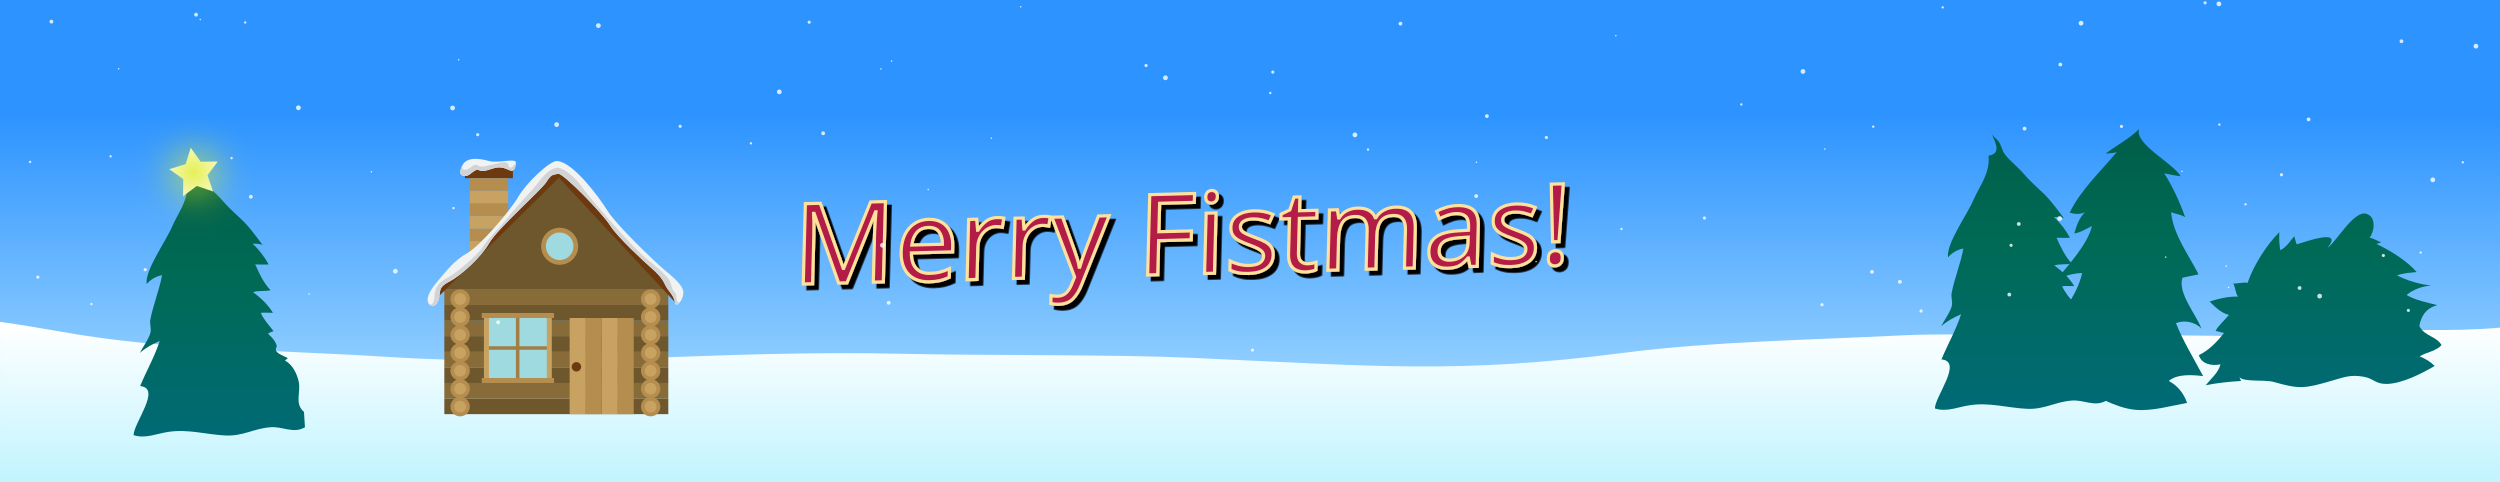
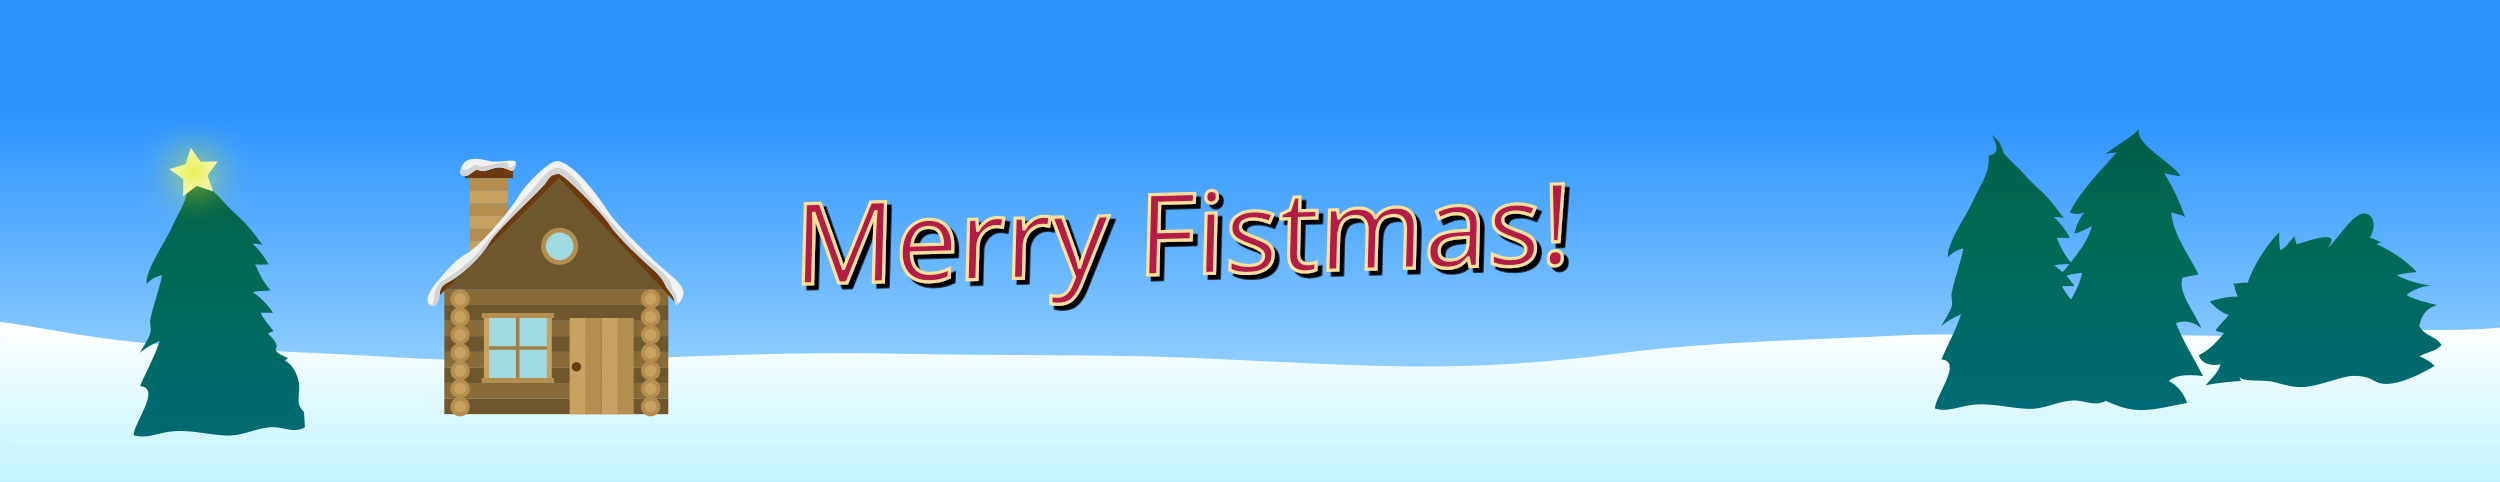
<svg xmlns="http://www.w3.org/2000/svg" xmlns:xlink="http://www.w3.org/1999/xlink" id="banner-svg" version="1.1" viewBox="0 40 1558 300">
  <g id="banner-sky">
    <rect id="banner-skybox" width="1558" height="379.13" fill="url(#skybox-gradient-day)" />
  </g>
  <g id="banner-text" style="transform:rotate(-1.5deg) skewX(-3deg)">
    <text id="banner-title" x="500" y="230" fill="#b31a46" stroke="#ffe19b" stroke-width="2" style="filter:drop-shadow(3px 3px 0px   black);font-family:Plakat-Fraktur;font-size:70px">
      <tspan>Merry Fistmas!</tspan>
    </text>
  </g>
  <g id="banner-scene" transform="matrix(1 0 0 1.0023 427.09 -121.25)">
    <path id="banner-halloween-ground" d="m1033.9 367.2c-77.9 5.6-117.16-0.1-203.16 1.7-24.097 0.5-48.61-0.7-72.499 0.5-57.75 2.9-118.82 3.8-173.04 10.8-104.07 13.4-154.55 8.3-271.09 3.1-48.61-2.1-127.13-1.3-175.95-2.4-126.09-2.8-205.24 9.3-325.1 1.8-74.576-4.7-136.48-3.8-202.75-15.7-12.049-2.1-24.513-4.2-37.392-6v139.1h1558v-135.5c-33.445 3-62.32 0.1-97.012 2.6z" fill="url(#ground-gradient)" />
    <g id="banner-christmas-trees" transform="matrix(.8 0 0 .8 446.72 -56.155)">
      <path d="m653.51 567.41c-9.173 0.507-18.854 1.525-27.516 3.304 4.075-5.086 10.19-10.17 11.465-16.271-6.882 1.526-14.776-0.253-16.817-7.115 7.898-3.812 14.269-10.423 19.62-17.285-2.294-0.254-4.332-1.271-6.626-1.526 2.294-4.319 6.881-8.134 10.447-12.456-6.115-1.526-10.702-6.098-15.034-10.42 7.136-2.29 14.525-4.069 22.166-3.812-2.292-2.797-2.037-7.627-3.82-10.17 3.312 0.254 7.644-1.271 11.21-0.508 4.587-13.474 14.522-29.23 24.712-39.4-0.254 4.576 0 9.913 0.767 13.981 4.84-2.29 7.644-7.119 10.955-10.931 0.255 2.032 1.275 4.322 1.783 6.354 3.82-0.761 37.705-13.727 23.949 2.797 6.878-4.322 20.638-29.741 30.573-26.437 7.898 2.543 5.86 14.235 2.292 18.557 3.568 0.508 6.369 2.797 9.172 3.558-1.274 0.508-2.803 0.764-3.82 1.271 10.444 4.83 23.949 13.218 31.336 21.862-5.095 0.508-10.444 0.761-15.285 2.54 7.645 4.068 18.089 7.118 26.75 7.88-7.133 0.507-14.011 3.051-19.363 7.373 6.881 4.065 16.051 5.844 23.949 7.88-9.17 2.54-12.481 8.641-14.01 16.267 4.328 8.134 12.993 7.626 17.322 14.742-4.329 5.083-11.719 5.337-17.068 8.898 4.329 1.525 8.406 4.065 11.719 7.369-9.427 5.595-25.732 13.981-37.708 13.981-8.661 0-9.937-4.322-17.58-5.591-10.19-1.782-15.03 0.254-24.712 3.048-21.654 6.354-25.479 6.612-45.35 1.018-7.39-2.033-23.694 0.253-26.752-3.812" fill="url(#tree-gradient)" />
      <path d="m519.76 571.98c-7.133 1.525-14.269 0.51-21.4 0 4.329-6.609 10.189-12.199 14.522-18.808-2.037 0.508-5.095-0.51-7.135-0.256-0.509-7.877 6.369-15.25 8.918-22.623-5.095 1.271-10.189 2.543-15.288 2.29 11.468-14.235 26.244-30.249 30.319-49.06-6.624 0-14.011 2.287-19.872 4.83 8.407-9.913 24.712-27.96 27.516-41.434-4.332 2.29-8.915 5.084-13.759 5.848 1.786-6.101 3.823-12.202 8.409-16.524-4.077 1.782-8.409 1.525-11.976 0.256 8.918-18.049 24.203-32.028 36.688-47.026-2.803 1.017-5.857 0.764-8.66 1.271 8.406-6.609 18.342-11.438 25.986-19.064-3.566 11.692 26.752 26.437 32.355 36.603-4.074-0.507-8.661-1.525-12.738-2.29 6.369 9.659 12.484 23.133 16.308 34.064-3.058-2.032-7.644-2.543-10.956-3.814 1.783 17.796 13.756 33.046 21.4 48.299-4.074 0.761-8.407 1.778-12.484 2.54-4.075 11.695 10.447 28.216 14.779 39.654-4.844-5.336-13.505-6.862-19.875-4.322 5.096 13.22 14.269 28.216 21.146 41.179-8.661-1.014-20.38-1.779-26.75 3.815 6.879 3.557 11.719 9.658 14.266 17.028-12.994 2.29-27.262 6.609-40.509 5.34-16.051-1.525-30.319-11.695-45.861-16.524" fill="url(#tree-gradient)" />
      <path d="m547.78 570.71c-7.644-6.609-2.295-15-4.078-23.387-1.274-6.101-4.841-13.471-10.701-16.521 0.766-0.257 1.528-1.526 2.295-1.779-2.295-1.525-8.919-3.561-9.428-6.354-0.254-1.018 0.764-3.051 0.764-3.051-0.764-3.305-3.566-6.612-6.878-9.659 1.273-1.018 2.803-1.525 4.332-2.035-3.313-4.319-7.898-9.149-9.937-14.236 3.058-0.253 6.37 0 9.425 0-3.566-6.097-9.682-11.945-15.539-16.014 4.332-1.525 9.172-0.507 13.756-1.525-5.096-5.083-9.17-13.471-11.974-20.08 3.058 0 6.878 0.254 10.447 0-3.058-5.594-7.644-11.692-12.484-16.014 2.546-0.253 5.095 0 7.641 0.761-5.349-7.115-10.952-14.996-17.834-21.097-4.841-4.575-9.169-8.388-13.501-13.471-4.332-5.086-10.702-9.916-14.522-14.999-2.037-2.541-2.549-6.101-4.332-9.149-1.274-2.29-4.841-4.575-5.861-6.612 2.804 6.612 7.645 15.253-2.546 16.778 1.274 13.981-7.135 23.641-11.719 34.314-4.844 11.441-21.403 34.064-19.874 44.738 3.058-3.558 7.39-6.098 11.976-6.862-2.04 11.438-7.135 23.64-9.173 34.825-0.508 2.286 0.764 6.354 0.255 9.405-1.021 4.83-6.115 11.692-8.407 16.267 4.329-4.068 10.19-7.115 15.539-9.405-4.074 12.456-10.444 23.387-15.284 35.078 17.07 1.526-5.096 28.724-5.096 38.129 9.17 3.051 18.089-1.271 27.262-2.543 15.284-2.287 29.044 2.036 44.074 2.797 13.76 0.764 22.166-5.337 34.905-6.355 9.682-1.014 18.088 5.337 27.261 0" fill="url(#tree-gradient)" />
      <g transform="translate(48.126 25.608)">
        <path d="m-903.59 565.83c-7.643-6.61-2.293-14.999-4.076-23.385-1.275-6.101-4.841-13.475-10.7-16.523 0.764-0.509 1.529-1.524 2.293-1.781-2.293-1.522-8.918-3.558-9.427-6.354-0.256-1.015 0.764-3.048 0.764-3.048-0.764-3.307-3.312-6.612-6.879-9.658 1.274-1.018 2.803-1.526 4.332-2.036-3.313-4.319-7.898-9.152-9.938-14.235 3.058-0.253 6.37 0 9.427 0-3.568-6.098-9.681-11.945-15.542-16.014 4.332-1.526 9.172-0.508 13.759-1.526-5.096-5.083-9.172-13.471-11.974-20.079 3.058 0 6.878 0.253 10.445 0-3.058-5.594-7.644-11.695-12.484-16.014 2.547-0.254 5.095 0 7.644 0.761-5.351-7.116-10.956-14.997-17.835-21.098-4.841-4.575-9.171-8.387-13.502-13.47-4.332-5.087-10.702-9.917-14.523-15-2.038-2.54-2.548-6.101-4.331-9.152-1.274-2.286-4.84-4.572-5.859-6.608 2.802 6.608 7.643 15.252-2.549 16.778 1.274 13.981-7.132 23.64-11.719 34.314-4.841 11.44-21.401 34.063-19.873 44.737 3.058-3.557 7.389-6.097 11.975-6.862-2.039 11.438-7.134 23.641-9.172 34.825-0.509 2.287 0.764 6.354 0.255 9.405-1.02 4.83-6.115 11.692-8.408 16.269 4.332-4.069 10.191-7.117 15.542-9.406-4.077 12.455-10.446 23.387-15.287 35.079 17.069 1.524-5.097 28.723-5.097 38.129 9.173 3.05 18.09-1.272 27.261-2.543 15.287-2.288 29.045 2.034 44.076 2.796 13.759 0.764 22.166-5.337 34.905-6.354 9.681-1.019 18.089 5.335 27.261 0" fill="url(#tree-gradient)" style="fill:url(#linearGradient11)" />
        <path transform="matrix(.7633 0 0 .76154 -1029.8 345.13)" d="m72.51 64.81-16.55-5.612-14.006 10.452 0.223-17.475-14.269-10.091 16.688-5.188 5.188-16.688 10.091 14.269 17.475-0.223-10.452 14.006z" style="fill:url(#radialGradient11); filter: drop-shadow(0 0 20px yellow)" />
      </g>
    </g>
    <g transform="matrix(.27487 0 0 .27423 -231.6 234.95)">
      <g>
        <rect x="343" y="110.25" width="108.67" height="23.667" fill="#6d3a0f" />
        <path d="m458.5 98.915c1.174-11.742-39.833 1.948-61.167-4.026-21.333-5.974-50.333-9.974-60.333 10.026s-2.333 25 8.333 24c10.667-1 19.667-18 29.667-13s24-2.333 37-5.667c13-3.333 23 1.667 32 5.667s13-2 14.5-17z" fill="#f1f2f2" />
        <path d="m345.33 128.92c10.667-1 19.667-18 29.667-13s24-2.333 37-5.667c13-3.333 23 1.667 32 5.667s13-2 14.5-17c-6.5 9-14.5 17-17.5 4.516s-26-1.516-37 0-23 7.484-32 1.484-16 8-26.667 10-8.333-10-8.333-10c-10 20-2.333 25 8.333 24z" fill="#d1d3d4" />
        <rect x="354" y="133.91" width="87" height="28.667" fill="#b48d4f" />
        <rect x="354" y="162.58" width="87" height="28.667" fill="#c8a261" />
        <rect x="354" y="191.25" width="87" height="28.667" fill="#b48d4f" />
        <rect x="354" y="219.91" width="87" height="28.667" fill="#c8a261" />
        <rect x="354" y="248.58" width="87" height="28.666" fill="#b48d4f" />
        <rect x="354" y="277.25" width="87" height="28.667" fill="#c8a261" />
      </g>
      <rect x="296.2" y="633.25" width="507.8" height="35.667" fill="#6e572c" />
      <rect x="296.2" y="597.91" width="507.8" height="35.667" fill="#876b39" />
      <rect x="296.2" y="562.58" width="507.8" height="35.666" fill="#6e572c" />
      <rect x="296.2" y="527.25" width="507.8" height="35.667" fill="#876b39" />
      <rect x="296.2" y="491.92" width="507.8" height="35.667" fill="#6e572c" />
      <rect x="296.2" y="456.58" width="507.8" height="35.666" fill="#876b39" />
      <rect x="296.2" y="421.25" width="507.8" height="35.667" fill="#6e572c" />
      <rect x="296.2" y="385.92" width="507.8" height="35.667" fill="#876b39" />
      <polygon points="551.78 120.25 804 386.25 296.2 386.25 310 355.78" fill="#6e572c" />
      <rect x="391" y="449.42" width="144" height="140.5" fill="#9edae0" id="banner-window-1" />
      <rect x="458.5" y="444.42" width="8" height="149" fill="#a07e46" />
      <rect x="388" y="514.91" width="149" height="8" fill="#a07e46" />
      <circle cx="332" cy="651.91" r="22" fill="#b48d4f" />
      <circle cx="332" cy="651.91" r="13.333" fill="#c8a261" />
      <circle cx="332" cy="611.25" r="22" fill="#b48d4f" />
      <circle cx="332" cy="611.25" r="13.333" fill="#c8a261" />
      <circle cx="332" cy="570.58" r="22" fill="#b48d4f" />
      <circle cx="332" cy="570.58" r="13.333" fill="#c8a261" />
      <circle cx="332" cy="529.91" r="22" fill="#b48d4f" />
      <circle cx="332" cy="529.91" r="13.333" fill="#c8a261" />
      <circle cx="332" cy="489.25" r="22" fill="#b48d4f" />
      <circle cx="332" cy="489.25" r="13.333" fill="#c8a261" />
      <circle cx="332" cy="448.58" r="22" fill="#b48d4f" />
      <circle cx="332" cy="448.58" r="13.333" fill="#c8a261" />
      <circle cx="332" cy="407.92" r="22" fill="#b48d4f" />
      <circle cx="332" cy="407.92" r="13.333" fill="#c8a261" />
      <circle cx="764" cy="651.91" r="22" fill="#b48d4f" />
      <circle cx="764" cy="651.91" r="13.333" fill="#c8a261" />
      <circle cx="764" cy="611.25" r="22" fill="#b48d4f" />
      <circle cx="764" cy="611.25" r="13.333" fill="#c8a261" />
      <circle cx="764" cy="570.58" r="22" fill="#b48d4f" />
      <circle cx="764" cy="570.58" r="13.333" fill="#c8a261" />
      <circle cx="764" cy="529.91" r="22" fill="#b48d4f" />
      <circle cx="764" cy="529.91" r="13.333" fill="#c8a261" />
      <circle cx="764" cy="489.25" r="22" fill="#b48d4f" />
      <circle cx="764" cy="489.25" r="13.333" fill="#c8a261" />
      <circle cx="764" cy="448.58" r="22" fill="#b48d4f" />
      <circle cx="764" cy="448.58" r="13.333" fill="#c8a261" />
      <circle cx="764" cy="407.92" r="22" fill="#b48d4f" />
      <circle cx="764" cy="407.92" r="13.333" fill="#c8a261" />
      <rect x="386" y="442.58" width="11.333" height="150.67" fill="#c8a261" />
      <rect x="528.5" y="442.58" width="11.333" height="150.67" fill="#c8a261" />
      <rect x="381" y="439.58" width="164" height="11.333" fill="#b48d4f" />
      <rect x="381" y="586.91" width="164" height="11.333" fill="#b48d4f" />
      <rect x="689.33" y="450.92" width="36.334" height="218" fill="#b48d4f" />
      <rect x="653" y="450.92" width="36.333" height="218" fill="#c8a261" />
      <rect x="616.67" y="450.92" width="36.333" height="218" fill="#b48d4f" />
      <rect x="580.33" y="450.92" width="36.334" height="218" fill="#c8a261" />
      <circle cx="595.67" cy="561.58" r="10.667" fill="#6d3a0f" />
      <polygon points="819 414.92 556 132.92 272.48 412.73 278.54 381.63 553 110.25 831.09 385.92" fill="#6d3a0f" />
      <path d="m552 94.915c-16.708-1.354-71 51-88 81s-87 112-116 128-49 42-69 66-26 42-16 51 20-3 22-20 2-22 25-34 70-54 88-86 119-121 130-139 15-15 26-18 102 91 118 117 79 84 94 97 24 23 31 38 19 22 22 39 21-8 19-24-26-35-45-51-106-99-126-131-78-111-115-114z" fill="#f1f2f2" />
      <path d="m822.33 402.25c-0.666-12-7.333-6-12-27.333-4.666-21.333-44.666-47.333-68-69.333-23.333-22-60.666-63.333-73.333-78.667-12.667-15.333-44.667-50-59.333-71.333-14.667-21.333-42-45.333-56.667-45.333s-33.333 18.667-42.667 32c-9.333 13.333-50.667 56-66.667 76.667s-52 56-60.667 71.333-57.333 57.333-79.333 69.333-29.333 22-30 45.333c-0.355 12.428-5.816 15.587-10.843 15.827 0.061 0.057 0.115 0.117 0.177 0.173 10 9 20-3 22-20s2-22 25-34 70-54 88-86 119-121 130-139 15-15 26-18 102 91 118 117 79 84 94 97 24 23 31 38 19 22 22 39c1.577 8.939 7.302 6.263 12.086-0.608-5.895 3.682-8.148-1.167-8.753-12.059z" fill="#d1d3d4" />
      <circle cx="557.67" cy="288.25" r="42" fill="#b48d4f" />
      <circle cx="557.67" cy="288.25" r="31.333" fill="#9edae0" id="banner-window-2" />
    </g>
  </g>
  <g id="banner-stars" transform="translate(-68.5 25.761)" fill="white" style="opacity:.8">
    <g class="star1 star">
      <circle cx="354.35" cy="51.486" />
      <circle cx="686.33" cy="100.34" />
      <circle cx="1428.3" cy="121.01" />
      <circle cx="142.41" cy="57.083" />
      <circle cx="624.15" cy="52.292" />
      <circle cx="261.06" cy="197.47" />
      <circle cx="1586.8" cy="232.13" />
      <circle cx="1457.4" cy="193.32" />
      <circle cx="193.3" cy="26.42" />
      <circle cx="1025.8" cy="177.3" />
      <circle cx="1205.7" cy="107.12" />
      <circle cx="988.63" cy="115.37" />
      <circle cx="1418.2" cy="174.46" />
      <circle cx="617.5" cy="57.194" />
      <circle cx="299.98" cy="121.33" />
      <circle cx="90.674" cy="-.545" />
      <circle cx="1075.5" cy="36.47" />
      <circle cx="1455.9" cy="180.06" />
      <circle cx="646.97" cy="132.33" />
      <circle cx="704.61" cy="18.467" />
    </g>
    <g class="star2 star">
      <circle cx="1406.2" cy="-5.51" />
      <circle cx="536.49" cy="103.55" />
      <circle cx="351.09" cy="143.94" />
      <circle cx="1279.2" cy="18.84" />
      <circle cx="221.3" cy="28.242" />
      <circle cx="1603.3" cy="115.41" />
      <circle cx="921.06" cy="107.47" />
      <circle cx="137.43" cy="111.68" />
      <circle cx="505.65" cy="-6.382" />
      <circle cx="1577.1" cy="171.63" />
      <circle cx="906.79" cy="-1.538" />
      <circle cx="860.16" cy="72.192" />
      <circle cx="212.82" cy="112.78" />
      <circle cx="1451.6" cy="91.881" />
      <circle cx="1153.7" cy="79.335" />
      <circle cx="1235.9" cy="93.177" />
      <circle cx="125.45" cy="203.72" />
      <circle cx="1467.9" cy="141.56" />
      <circle cx="87.269" cy="115.14" />
      <circle cx="420.65" cy="9.829" />
      <circle cx="1079" cy="156.94" />
    </g>
    <g class="star3 star">
      <circle cx="861.7" cy="59.167" />
      <circle cx="92.082" cy="186.96" />
      <circle cx="492.39" cy="92.958" />
      <circle cx="782.71" cy="55.075" />
      <circle cx="1569.4" cy="207.69" />
      <circle cx="1553.8" cy="173.46" />
      <circle cx="366.2" cy="98.177" />
      <circle cx="158.99" cy="182.29" />
      <circle cx="1566.7" cy="-2.773" />
      <circle cx="1032.2" cy="99.918" />
      <circle cx="1442.7" cy="16.022" />
      <circle cx="849.02" cy="232.44" />
      <circle cx="572.79" cy="28.079" />
      <circle cx="1265.7" cy="208.07" />
      <circle cx="1321.8" cy="167.12" />
      <circle cx="1204" cy="204.14" />
      <circle cx="1074.4" cy="7.615" />
      <circle cx="1390.6" cy="93.045" />
      <circle cx="1490.3" cy="123.14" />
      <circle cx="1130.7" cy="150.14" />
    </g>
    <g class="star4 star">
      <circle cx="1235.1" cy="183.64" />
      <circle cx="941.27" cy="28.987" />
      <circle cx="1565.1" cy="39.95" />
      <circle cx="1320.7" cy="197.81" />
      <circle cx="1330.2" cy="94.381" />
      <circle cx="1501.6" cy="193.73" />
      <circle cx="100.53" cy="27.732" />
      <circle cx="1326.6" cy="153.81" />
      <circle cx="840.52" cy="5.715" />
      <circle cx="1507.2" cy="88.637" />
      <circle cx="1252.5" cy="189.87" />
      <circle cx="433.6" cy="12.135" />
      <circle cx="995.15" cy="86.595" />
      <circle cx="1352.5" cy="54.44" />
      <circle cx="581.48" cy="97.3" />
      <circle cx="622.31" cy="202.94" />
      <circle cx="988.44" cy="136.43" />
      <circle cx="224.84" cy="136.87" />
      <circle cx="190.67" cy="23.389" />
      <circle cx="378.94" cy="215.1" />
    </g>
    <g class="star5 star">
      <circle cx="415.39" cy="91.884" />
      <circle cx="1611.5" cy="43" />
      <circle cx="1584.6" cy="126.31" />
      <circle cx="794.8" cy="62.718" />
      <circle cx="1451.3" cy="16.653" />
      <circle cx="554.16" cy="71.5" />
      <circle cx="314.89" cy="183.25" />
      <circle cx="645.85" cy="-4.356" />
      <circle cx="1192.1" cy="58.767" />
      <circle cx="1371.4" cy="2.227" />
      <circle cx="618.46" cy="167.11" />
      <circle cx="254.46" cy="81.4" />
      <circle cx="1514.1" cy="198.78" />
      <circle cx="1352.1" cy="150.42" />
      <circle cx="1365.4" cy="28.673" />
      <circle cx="912.88" cy="98.278" />
      <circle cx="350.55" cy="81.523" />
      <circle cx="441.4" cy="30.192" />
      <circle cx="169.44" cy="10.935" />
    </g>
    <defs>
-       <style nonce="{{g.nonce}}">.star1 circle {r: 0.5;}
- 				.star2 circle {r: 0.75;}
- 				.star3 circle {r: 1.0;}
- 				.star4 circle {r: 1.2;}
- 				.star5 circle {r: 1.5;}</style>
-     </defs>
+ 		</defs>
  </g>
  <defs>
    <linearGradient id="ground-gradient" x1="-52.206" x2="-52.206" y1="310.21" y2="1011.9" gradientTransform="matrix(.816 0 0 -.3937 -78.492 761.48)" gradientUnits="userSpaceOnUse">
      <stop style="stop-color:#a7efff" offset=".5" />
      <stop style="stop-color:#FFFFFF" offset="1" />
    </linearGradient>
    <linearGradient id="tree-gradient" x1="-1095.2" x2="-1095.2" y1="578.26" y2="842.8" gradientTransform="matrix(.8121 0 0 -.8121 -80.172 1054.3)" gradientUnits="userSpaceOnUse">
      <stop style="stop-color:#006A75" offset="0" />
      <stop style="stop-color:#006A55" offset=".583" />
      <stop style="stop-color:#005E48" offset="1" />
    </linearGradient>
    <linearGradient id="skybox-gradient-day" x1="306" x2="306" y1="578.11" y2="110.89" gradientUnits="userSpaceOnUse">
      <stop style="stop-color:#defcff" offset=".398" />
      <stop style="stop-color:#2c93ff" offset="1" />
    </linearGradient>
    <linearGradient id="skybox-gradient-night" x1="306" x2="306" y1="578.11" y2="110.89" gradientUnits="userSpaceOnUse">
      <stop style="stop-color:#9a63ff" offset="0" />
      <stop style="stop-color:#000000" offset="1" />
    </linearGradient>
    <linearGradient id="linearGradient11" x1="-1095.2" x2="-1095.2" y1="578.26" y2="842.8" gradientTransform="matrix(.8121 0 0 -.8121 -80.172 1054.3)" gradientUnits="userSpaceOnUse" xlink:href="#tree-gradient" />
    <radialGradient id="radialGradient11" cx="52.629" cy="44.929" r="24.721" gradientUnits="userSpaceOnUse">
      <stop style="stop-color:#e6f055" offset="0" />
      <stop style="stop-color:#f4f8b1" offset="1" />
    </radialGradient>
  </defs>
</svg>
